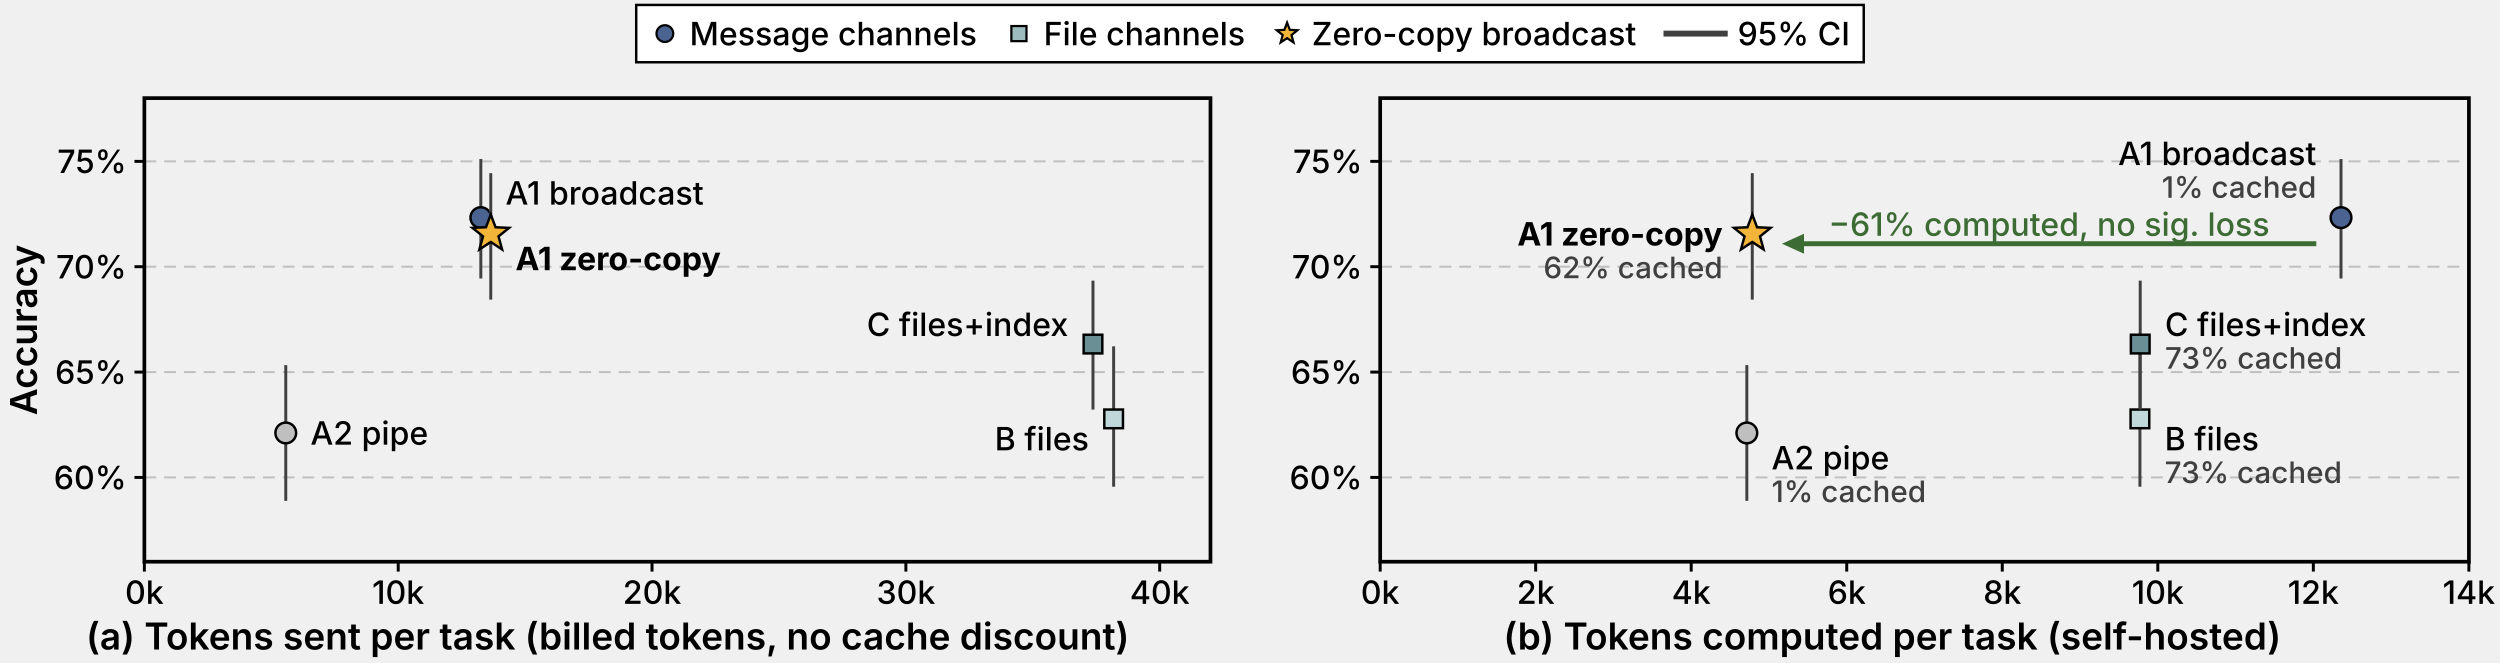
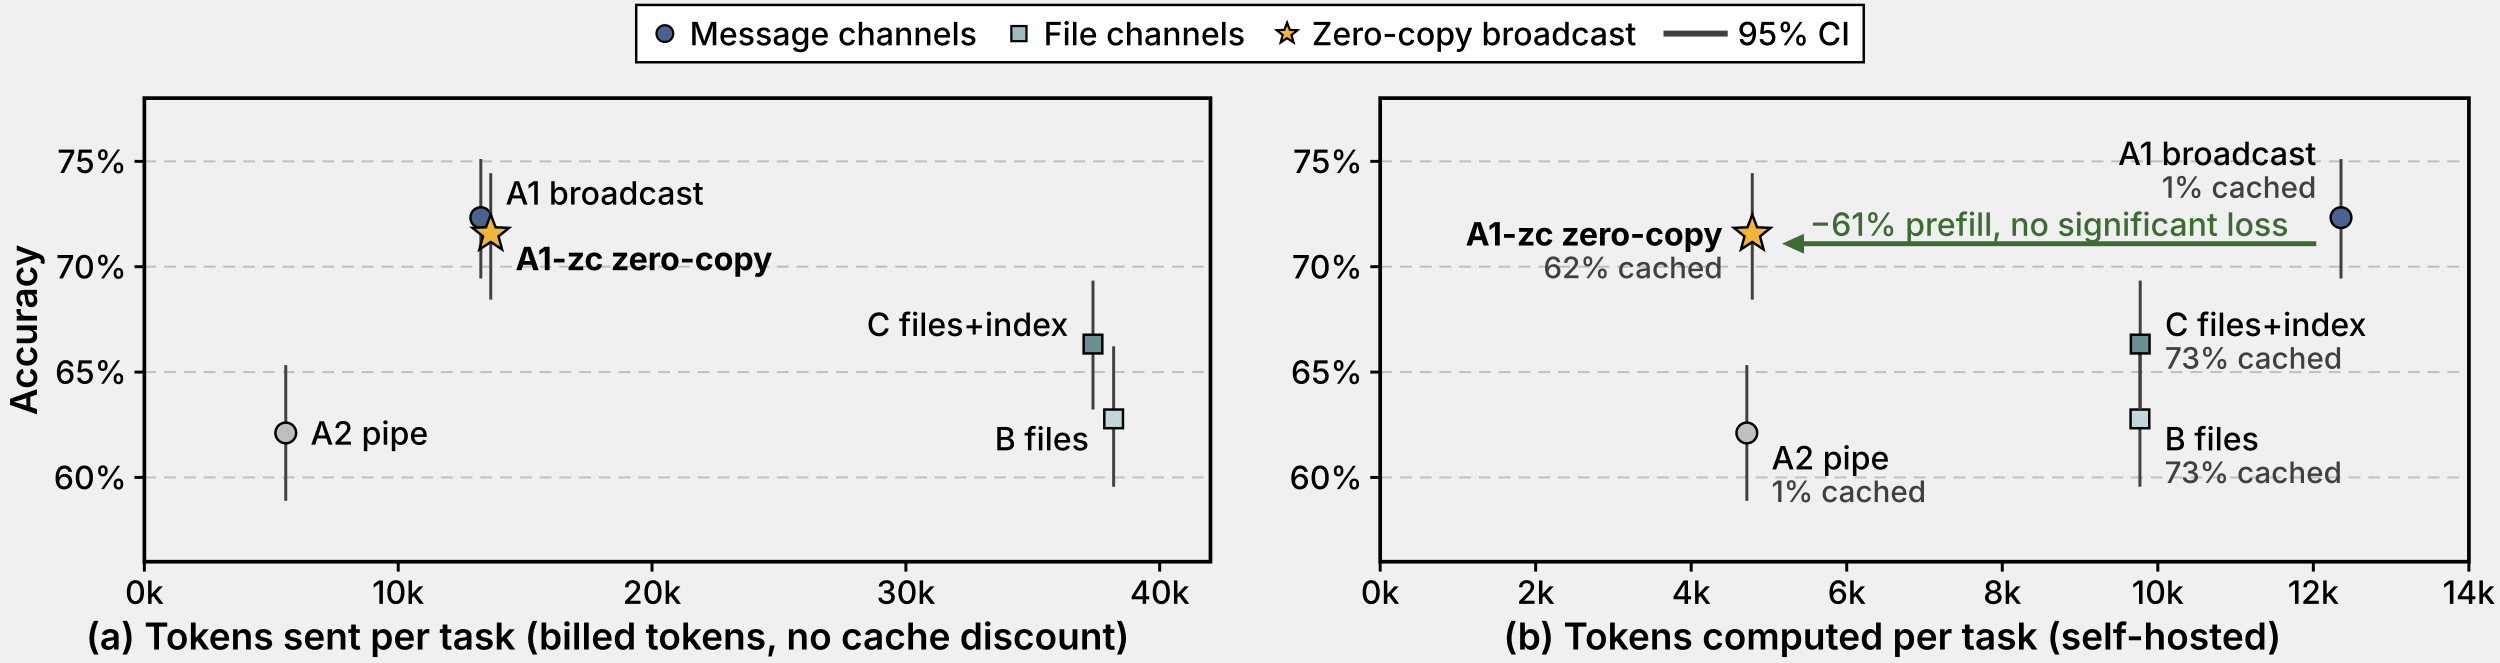
<svg xmlns="http://www.w3.org/2000/svg" width="506pt" height="134.03pt" viewBox="0 0 506 134.03">
  <line x1="29.22" y1="96.63" x2="245" y2="96.63" stroke="#BFBFBF" stroke-width="0.4" stroke-dasharray="2.4 1.6" />
  <line x1="29.22" y1="75.31" x2="245" y2="75.31" stroke="#BFBFBF" stroke-width="0.4" stroke-dasharray="2.4 1.6" />
  <line x1="29.22" y1="53.98" x2="245" y2="53.98" stroke="#BFBFBF" stroke-width="0.4" stroke-dasharray="2.4 1.6" />
  <line x1="29.22" y1="32.66" x2="245" y2="32.66" stroke="#BFBFBF" stroke-width="0.4" stroke-dasharray="2.4 1.6" />
  <path d="M97.32,56.37 L97.32,32.19" fill="none" stroke="#404040" stroke-width="0.6" stroke-linejoin="miter" stroke-linecap="butt" />
  <circle cx="97.32" cy="44.05" r="2.1" fill="#4A6390" stroke="#000000" stroke-width="0.5" />
  <text font-family="Inter">
    <tspan x="102.32" y="41.41" font-size="6.5" font-weight="500" fill="#000000">A1</tspan>
    <tspan x="111.1" y="41.41" font-size="6.5" font-weight="500" fill="#000000">broadcast</tspan>
  </text>
  <path d="M99.33,60.64 L99.33,35.05" fill="none" stroke="#404040" stroke-width="0.6" stroke-linejoin="miter" stroke-linecap="butt" />
  <polygon points="99.33,43.43 100.3,46 103.04,46.12 100.9,47.84 101.62,50.49 99.33,48.98 97.03,50.49 97.76,47.84 95.62,46.12 98.36,46" fill="#F2B53A" stroke="#000000" stroke-width="0.5" />
  <text font-family="Inter">
-     <tspan x="104.33" y="54.69" font-size="6.5" font-weight="700" fill="#000000">A1</tspan>
-     <tspan x="113.2" y="54.69" font-size="6.5" font-weight="700" fill="#000000">zero-copy</tspan>
+     <tspan x="104.33" y="54.69" font-size="6.5" font-weight="700" fill="#000000">A1-zc</tspan>
+     <tspan x="123.65" y="54.69" font-size="6.5" font-weight="700" fill="#000000">zero-copy</tspan>
  </text>
  <path d="M57.84,101.37 L57.84,73.9" fill="none" stroke="#404040" stroke-width="0.6" stroke-linejoin="miter" stroke-linecap="butt" />
  <circle cx="57.84" cy="87.63" r="2.1" fill="#BFBFBF" stroke="#000000" stroke-width="0.5" />
  <text font-family="Inter">
    <tspan x="62.84" y="90" font-size="6.5" font-weight="500" fill="#000000">A2</tspan>
    <tspan x="73.18" y="90" font-size="6.5" font-weight="500" fill="#000000">pipe</tspan>
  </text>
  <path d="M225.4,98.51 L225.4,70.1" fill="none" stroke="#404040" stroke-width="0.6" stroke-linejoin="miter" stroke-linecap="butt" />
  <rect x="223.51" y="82.89" width="3.78" height="3.78" fill="#C0D8DA" stroke="#000000" stroke-width="0.5" />
  <text font-family="Inter">
    <tspan x="201.32" y="91.14" font-size="6.5" font-weight="500" fill="#000000">B</tspan>
    <tspan x="207.32" y="91.14" font-size="6.5" font-weight="500" fill="#000000">files</tspan>
  </text>
  <path d="M221.22,82.9 L221.22,56.8" fill="none" stroke="#404040" stroke-width="0.6" stroke-linejoin="miter" stroke-linecap="butt" />
  <rect x="219.33" y="67.75" width="3.78" height="3.78" fill="#6A9096" stroke="#000000" stroke-width="0.5" />
  <text font-family="Inter">
    <tspan x="175.43" y="68" font-size="6.5" font-weight="500" fill="#000000">C</tspan>
    <tspan x="181.93" y="68" font-size="6.5" font-weight="500" fill="#000000">files+index</tspan>
  </text>
  <text font-family="Inter">
    <tspan x="17.41" y="131.46" font-size="7.5" font-weight="600" fill="#000000">(a)</tspan>
    <tspan x="29.21" y="131.46" font-size="7.5" font-weight="600" fill="#000000">Tokens</tspan>
    <tspan x="57.27" y="131.46" font-size="7.5" font-weight="600" fill="#000000">sent</tspan>
    <tspan x="74.95" y="131.46" font-size="7.5" font-weight="600" fill="#000000">per</tspan>
    <tspan x="88.94" y="131.46" font-size="7.5" font-weight="600" fill="#000000">task</tspan>
    <tspan x="106.21" y="131.46" font-size="7.5" font-weight="600" fill="#000000">(billed</tspan>
    <tspan x="130.67" y="131.46" font-size="7.5" font-weight="600" fill="#000000">tokens,</tspan>
    <tspan x="159.18" y="131.46" font-size="7.5" font-weight="600" fill="#000000">no</tspan>
    <tspan x="170.23" y="131.46" font-size="7.5" font-weight="600" fill="#000000">cache</tspan>
    <tspan x="194.26" y="131.46" font-size="7.5" font-weight="600" fill="#000000">discount)</tspan>
  </text>
  <line x1="279.35" y1="96.63" x2="499.7" y2="96.63" stroke="#BFBFBF" stroke-width="0.4" stroke-dasharray="2.4 1.6" />
  <line x1="279.35" y1="75.31" x2="499.7" y2="75.31" stroke="#BFBFBF" stroke-width="0.4" stroke-dasharray="2.4 1.6" />
  <line x1="279.35" y1="53.98" x2="499.7" y2="53.98" stroke="#BFBFBF" stroke-width="0.4" stroke-dasharray="2.4 1.6" />
  <line x1="279.35" y1="32.66" x2="499.7" y2="32.66" stroke="#BFBFBF" stroke-width="0.4" stroke-dasharray="2.4 1.6" />
  <path d="M473.82,56.37 L473.82,32.19" fill="none" stroke="#404040" stroke-width="0.6" stroke-linejoin="miter" stroke-linecap="butt" />
  <circle cx="473.82" cy="44.05" r="2.1" fill="#4A6390" stroke="#000000" stroke-width="0.5" />
  <text font-family="Inter">
    <tspan x="428.71" y="33.41" font-size="6.5" font-weight="500" fill="#000000">A1</tspan>
    <tspan x="437.5" y="33.41" font-size="6.5" font-weight="500" fill="#000000">broadcast</tspan>
  </text>
  <text font-family="Inter">
    <tspan x="437.54" y="40.03" font-size="6" font-weight="500" fill="#404040">1%</tspan>
    <tspan x="447.59" y="40.03" font-size="6" font-weight="500" fill="#404040">cached</tspan>
  </text>
  <path d="M354.66,60.64 L354.66,35.05" fill="none" stroke="#404040" stroke-width="0.6" stroke-linejoin="miter" stroke-linecap="butt" />
  <polygon points="354.66,43.43 355.63,46 358.37,46.12 356.23,47.84 356.95,50.49 354.66,48.98 352.37,50.49 353.09,47.84 350.95,46.12 353.69,46" fill="#F2B53A" stroke="#000000" stroke-width="0.5" />
  <text font-family="Inter">
-     <tspan x="307.11" y="49.69" font-size="6.5" font-weight="700" fill="#000000">A1</tspan>
+     <tspan x="296.65" y="49.69" font-size="6.5" font-weight="700" fill="#000000">A1-zc</tspan>
    <tspan x="315.98" y="49.69" font-size="6.5" font-weight="700" fill="#000000">zero-copy</tspan>
  </text>
  <text font-family="Inter">
    <tspan x="312.39" y="56.31" font-size="6" font-weight="500" fill="#404040">62%</tspan>
    <tspan x="327.43" y="56.31" font-size="6" font-weight="500" fill="#404040">cached</tspan>
  </text>
  <path d="M353.56,101.37 L353.56,73.9" fill="none" stroke="#404040" stroke-width="0.6" stroke-linejoin="miter" stroke-linecap="butt" />
  <circle cx="353.56" cy="87.63" r="2.1" fill="#BFBFBF" stroke="#000000" stroke-width="0.5" />
  <text font-family="Inter">
    <tspan x="358.56" y="95" font-size="6.5" font-weight="500" fill="#000000">A2</tspan>
    <tspan x="368.91" y="95" font-size="6.5" font-weight="500" fill="#000000">pipe</tspan>
  </text>
  <text font-family="Inter">
    <tspan x="358.56" y="101.62" font-size="6" font-weight="500" fill="#404040">1%</tspan>
    <tspan x="368.61" y="101.62" font-size="6" font-weight="500" fill="#404040">cached</tspan>
  </text>
  <path d="M433.12,98.51 L433.12,70.1" fill="none" stroke="#404040" stroke-width="0.6" stroke-linejoin="miter" stroke-linecap="butt" />
  <rect x="431.23" y="82.89" width="3.78" height="3.78" fill="#C0D8DA" stroke="#000000" stroke-width="0.5" />
  <text font-family="Inter">
    <tspan x="438.12" y="91.14" font-size="6.5" font-weight="500" fill="#000000">B</tspan>
    <tspan x="444.12" y="91.14" font-size="6.5" font-weight="500" fill="#000000">files</tspan>
  </text>
  <text font-family="Inter">
    <tspan x="438.12" y="97.76" font-size="6" font-weight="500" fill="#404040">73%</tspan>
    <tspan x="452.77" y="97.76" font-size="6" font-weight="500" fill="#404040">cached</tspan>
  </text>
  <path d="M433.18,82.9 L433.18,56.8" fill="none" stroke="#404040" stroke-width="0.6" stroke-linejoin="miter" stroke-linecap="butt" />
  <rect x="431.29" y="67.75" width="3.78" height="3.78" fill="#6A9096" stroke="#000000" stroke-width="0.5" />
  <text font-family="Inter">
    <tspan x="438.18" y="68" font-size="6.5" font-weight="500" fill="#000000">C</tspan>
    <tspan x="444.68" y="68" font-size="6.5" font-weight="500" fill="#000000">files+index</tspan>
  </text>
  <text font-family="Inter">
    <tspan x="438.18" y="74.62" font-size="6" font-weight="500" fill="#404040">73%</tspan>
    <tspan x="452.83" y="74.62" font-size="6" font-weight="500" fill="#404040">cached</tspan>
  </text>
  <path d="M468.82,49.33 L364.46,49.33" fill="none" stroke="#3D6B34" stroke-width="1" stroke-linejoin="miter" stroke-linecap="butt" />
  <polygon points="360.66,49.33 365.13,47.31 365.13,51.35" fill="#3D6B34" />
  <text font-family="Inter">
-     <tspan x="370.11" y="47.73" font-size="6.5" font-weight="500" fill="#3D6B34">−61%</tspan>
-     <tspan x="389.43" y="47.73" font-size="6.5" font-weight="500" fill="#3D6B34">computed,</tspan>
-     <tspan x="424.43" y="47.73" font-size="6.5" font-weight="500" fill="#3D6B34">no</tspan>
-     <tspan x="434" y="47.73" font-size="6.5" font-weight="500" fill="#3D6B34">sig.</tspan>
-     <tspan x="446.8" y="47.73" font-size="6.5" font-weight="500" fill="#3D6B34">loss</tspan>
+     <tspan x="366.28" y="47.73" font-size="6.5" font-weight="500" fill="#3D6B34">−61%</tspan>
+     <tspan x="385.6" y="47.73" font-size="6.5" font-weight="500" fill="#3D6B34">prefill,</tspan>
+     <tspan x="406.86" y="47.73" font-size="6.5" font-weight="500" fill="#3D6B34">no</tspan>
+     <tspan x="416.43" y="47.73" font-size="6.5" font-weight="500" fill="#3D6B34">significant</tspan>
+     <tspan x="450.63" y="47.73" font-size="6.5" font-weight="500" fill="#3D6B34">loss</tspan>
  </text>
  <text font-family="Inter">
    <tspan x="304.29" y="131.46" font-size="7.5" font-weight="600" fill="#000000">(b)</tspan>
    <tspan x="316.45" y="131.46" font-size="7.5" font-weight="600" fill="#000000">Tokens</tspan>
    <tspan x="344.52" y="131.46" font-size="7.5" font-weight="600" fill="#000000">computed</tspan>
    <tspan x="383.06" y="131.46" font-size="7.5" font-weight="600" fill="#000000">per</tspan>
    <tspan x="397.04" y="131.46" font-size="7.5" font-weight="600" fill="#000000">task</tspan>
    <tspan x="414.31" y="131.46" font-size="7.5" font-weight="600" fill="#000000">(self-hosted)</tspan>
  </text>
  <rect x="128.77" y="1" width="248.45" height="11.6" fill="white" stroke="#000" stroke-width="0.5" />
  <circle cx="134.57" cy="6.8" r="1.7" fill="#4A6390" stroke="#000000" stroke-width="0.45" />
  <text font-family="Inter">
    <tspan x="139.57" y="9.16" font-size="6.5" font-weight="500" fill="#000000">Message</tspan>
    <tspan x="169.6" y="9.16" font-size="6.5" font-weight="500" fill="#000000">channels</tspan>
  </text>
  <rect x="204.7" y="5.27" width="3.06" height="3.06" fill="#9CBBBE" stroke="#000000" stroke-width="0.45" />
  <text font-family="Inter">
    <tspan x="211.23" y="9.16" font-size="6.5" font-weight="500" fill="#000000">File</tspan>
    <tspan x="223.88" y="9.16" font-size="6.5" font-weight="500" fill="#000000">channels</tspan>
  </text>
  <polygon points="260.51,4.59 261.06,6.04 262.61,6.12 261.4,7.09 261.81,8.59 260.51,7.73 259.21,8.59 259.62,7.09 258.41,6.12 259.96,6.04" fill="#F2B53A" stroke="#000000" stroke-width="0.45" />
  <text font-family="Inter">
    <tspan x="265.51" y="9.16" font-size="6.5" font-weight="500" fill="#000000">Zero-copy</tspan>
    <tspan x="299.86" y="9.16" font-size="6.5" font-weight="500" fill="#000000">broadcast</tspan>
  </text>
  <line x1="336.69" y1="6.8" x2="349.69" y2="6.8" stroke="#404040" stroke-width="1.2" />
  <text font-family="Inter">
    <tspan x="351.69" y="9.16" font-size="6.5" font-weight="500" fill="#000000">95%</tspan>
    <tspan x="367.89" y="9.16" font-size="6.5" font-weight="500" fill="#000000">CI</tspan>
  </text>
  <rect x="29.22" y="19.86" width="215.78" height="93.83" fill="none" stroke="#000" stroke-width="0.75" />
  <line x1="27.22" y1="96.63" x2="29.22" y2="96.63" stroke="#000" stroke-width="0.6" />
  <text font-family="Inter">
    <tspan x="10.88" y="99" font-size="6.5" font-weight="500" fill="#000000">60%</tspan>
  </text>
  <line x1="27.22" y1="75.31" x2="29.22" y2="75.31" stroke="#000" stroke-width="0.6" />
  <text font-family="Inter">
    <tspan x="11.15" y="77.67" font-size="6.5" font-weight="500" fill="#000000">65%</tspan>
  </text>
  <line x1="27.22" y1="53.98" x2="29.22" y2="53.98" stroke="#000" stroke-width="0.6" />
  <text font-family="Inter">
    <tspan x="11.36" y="56.35" font-size="6.5" font-weight="500" fill="#000000">70%</tspan>
  </text>
  <line x1="27.22" y1="32.66" x2="29.22" y2="32.66" stroke="#000" stroke-width="0.6" />
  <text font-family="Inter">
    <tspan x="11.6" y="35.02" font-size="6.5" font-weight="500" fill="#000000">75%</tspan>
  </text>
  <text font-family="Inter" transform="rotate(-90 4.75 66.78)">
    <tspan x="-12.52" y="69.51" font-size="7.5" font-weight="600" fill="#000000">Accuracy</tspan>
  </text>
  <line x1="29.22" y1="113.69" x2="29.22" y2="115.69" stroke="#000" stroke-width="0.6" />
  <text font-family="Inter">
    <tspan x="25.31" y="122.22" font-size="6.5" font-weight="500" fill="#000000">0k</tspan>
  </text>
  <line x1="80.6" y1="113.69" x2="80.6" y2="115.69" stroke="#000" stroke-width="0.6" />
  <text font-family="Inter">
    <tspan x="75.33" y="122.22" font-size="6.5" font-weight="500" fill="#000000">10k</tspan>
  </text>
  <line x1="131.97" y1="113.69" x2="131.97" y2="115.69" stroke="#000" stroke-width="0.6" />
  <text font-family="Inter">
    <tspan x="126.06" y="122.22" font-size="6.5" font-weight="500" fill="#000000">20k</tspan>
  </text>
  <line x1="183.35" y1="113.69" x2="183.35" y2="115.69" stroke="#000" stroke-width="0.6" />
  <text font-family="Inter">
    <tspan x="177.4" y="122.22" font-size="6.5" font-weight="500" fill="#000000">30k</tspan>
  </text>
  <line x1="234.72" y1="113.69" x2="234.72" y2="115.69" stroke="#000" stroke-width="0.6" />
  <text font-family="Inter">
    <tspan x="228.68" y="122.22" font-size="6.5" font-weight="500" fill="#000000">40k</tspan>
  </text>
  <rect x="279.35" y="19.86" width="220.36" height="93.83" fill="none" stroke="#000" stroke-width="0.75" />
  <line x1="277.35" y1="96.63" x2="279.35" y2="96.63" stroke="#000" stroke-width="0.6" />
  <text font-family="Inter">
    <tspan x="261" y="99" font-size="6.5" font-weight="500" fill="#000000">60%</tspan>
  </text>
  <line x1="277.35" y1="75.31" x2="279.35" y2="75.31" stroke="#000" stroke-width="0.6" />
  <text font-family="Inter">
    <tspan x="261.28" y="77.67" font-size="6.5" font-weight="500" fill="#000000">65%</tspan>
  </text>
  <line x1="277.35" y1="53.98" x2="279.35" y2="53.98" stroke="#000" stroke-width="0.6" />
  <text font-family="Inter">
    <tspan x="261.48" y="56.35" font-size="6.5" font-weight="500" fill="#000000">70%</tspan>
  </text>
  <line x1="277.35" y1="32.66" x2="279.35" y2="32.66" stroke="#000" stroke-width="0.6" />
  <text font-family="Inter">
    <tspan x="261.72" y="35.02" font-size="6.5" font-weight="500" fill="#000000">75%</tspan>
  </text>
  <line x1="279.35" y1="113.69" x2="279.35" y2="115.69" stroke="#000" stroke-width="0.6" />
  <text font-family="Inter">
    <tspan x="275.43" y="122.22" font-size="6.5" font-weight="500" fill="#000000">0k</tspan>
  </text>
  <line x1="310.82" y1="113.69" x2="310.82" y2="115.69" stroke="#000" stroke-width="0.6" />
  <text font-family="Inter">
    <tspan x="307.01" y="122.22" font-size="6.5" font-weight="500" fill="#000000">2k</tspan>
  </text>
  <line x1="342.3" y1="113.69" x2="342.3" y2="115.69" stroke="#000" stroke-width="0.6" />
  <text font-family="Inter">
    <tspan x="338.35" y="122.22" font-size="6.5" font-weight="500" fill="#000000">4k</tspan>
  </text>
  <line x1="373.78" y1="113.69" x2="373.78" y2="115.69" stroke="#000" stroke-width="0.6" />
  <text font-family="Inter">
    <tspan x="369.92" y="122.22" font-size="6.5" font-weight="500" fill="#000000">6k</tspan>
  </text>
  <line x1="405.26" y1="113.69" x2="405.26" y2="115.69" stroke="#000" stroke-width="0.6" />
  <text font-family="Inter">
    <tspan x="401.4" y="122.22" font-size="6.5" font-weight="500" fill="#000000">8k</tspan>
  </text>
  <line x1="436.74" y1="113.69" x2="436.74" y2="115.69" stroke="#000" stroke-width="0.6" />
  <text font-family="Inter">
    <tspan x="431.48" y="122.22" font-size="6.5" font-weight="500" fill="#000000">10k</tspan>
  </text>
  <line x1="468.22" y1="113.69" x2="468.22" y2="115.69" stroke="#000" stroke-width="0.6" />
  <text font-family="Inter">
    <tspan x="463.05" y="122.22" font-size="6.5" font-weight="500" fill="#000000">12k</tspan>
  </text>
  <line x1="499.7" y1="113.69" x2="499.7" y2="115.69" stroke="#000" stroke-width="0.6" />
  <text font-family="Inter">
    <tspan x="494.4" y="122.22" font-size="6.5" font-weight="500" fill="#000000">14k</tspan>
  </text>
</svg>
